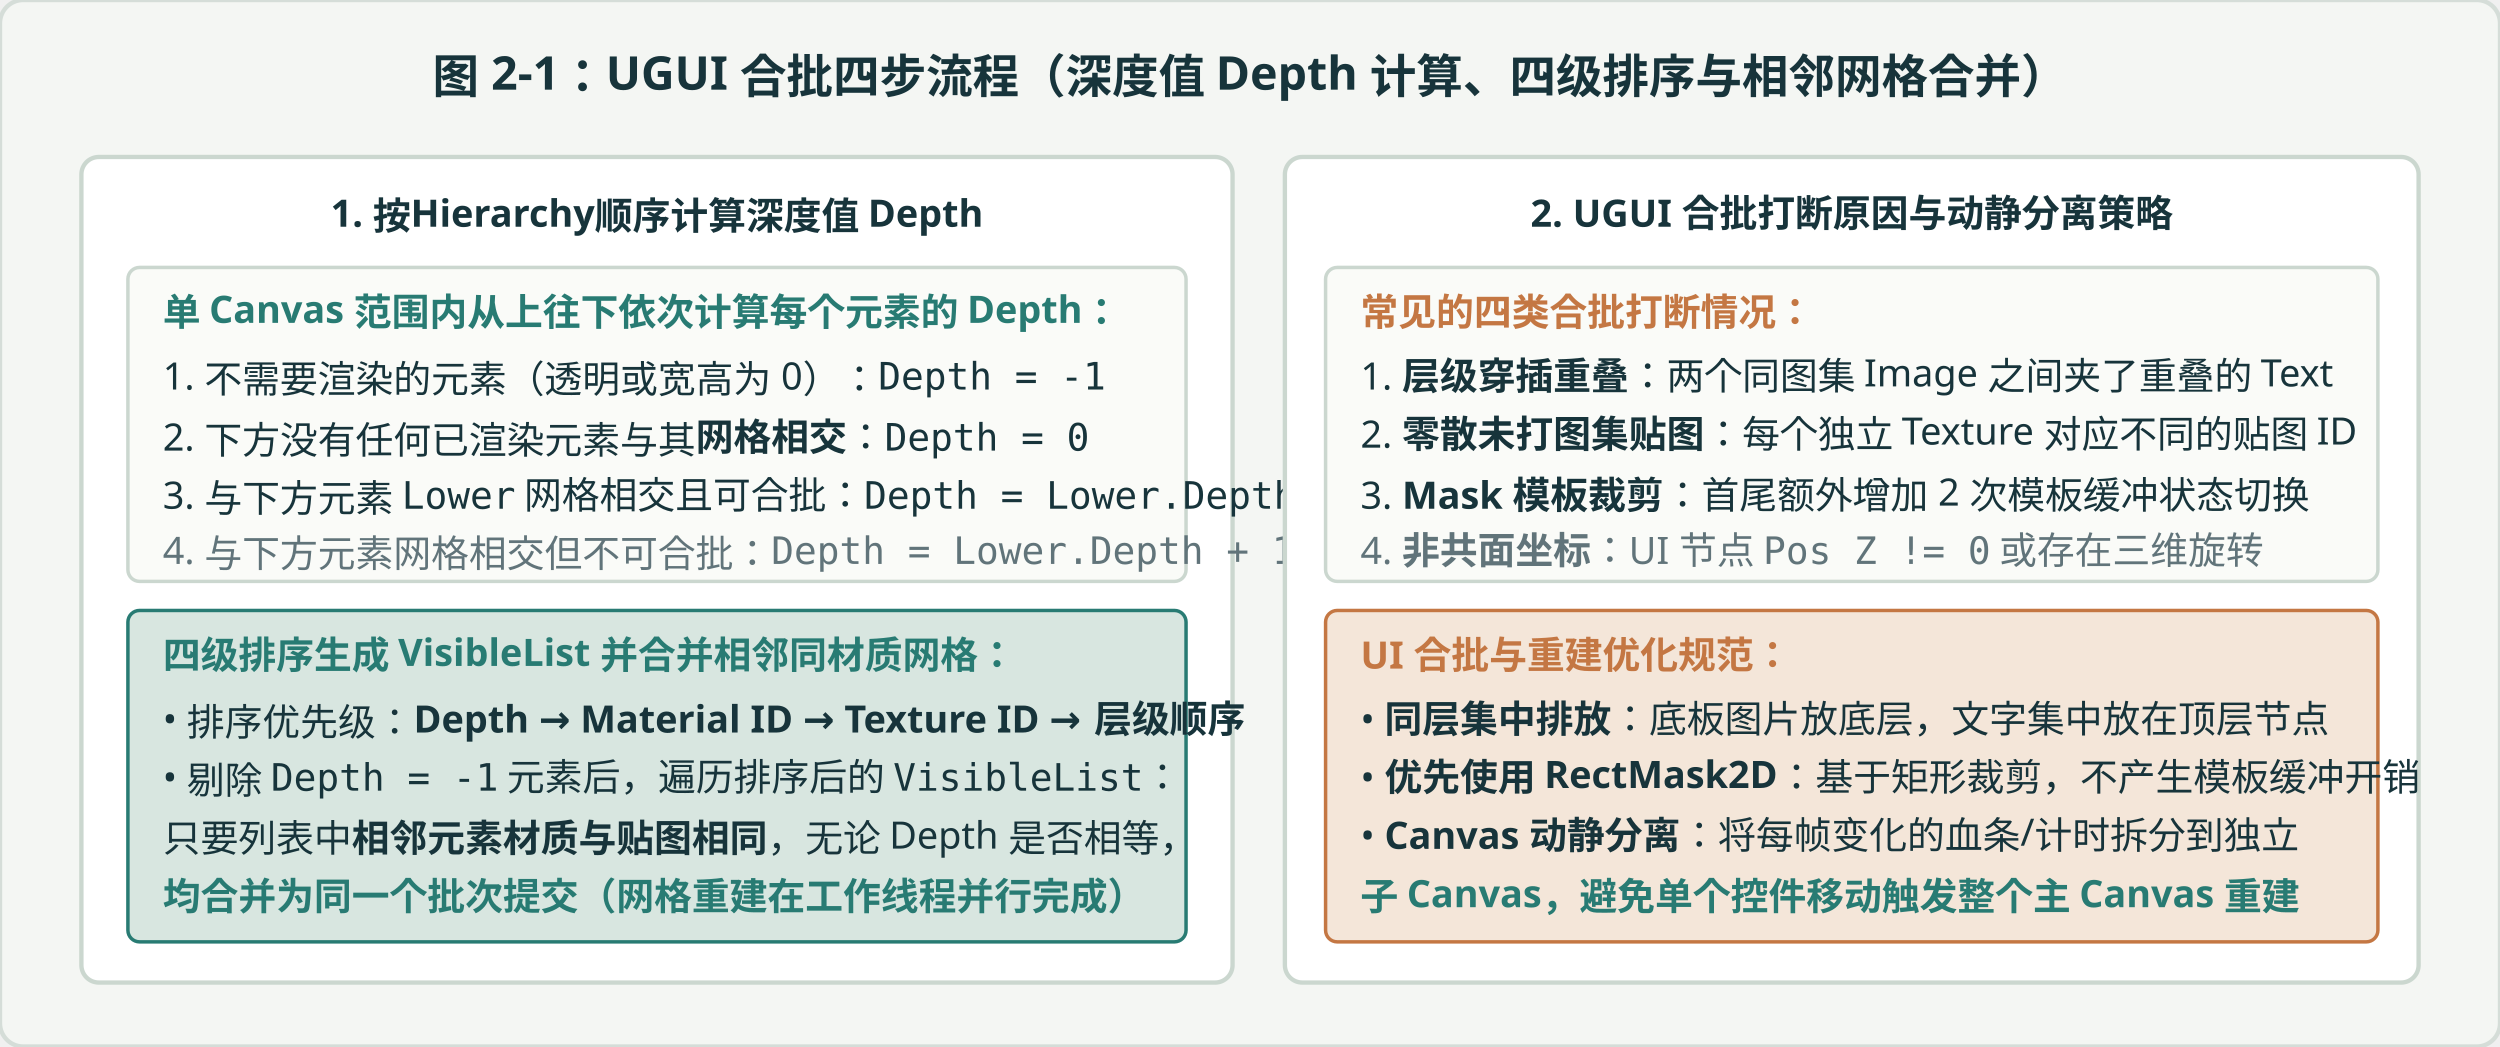
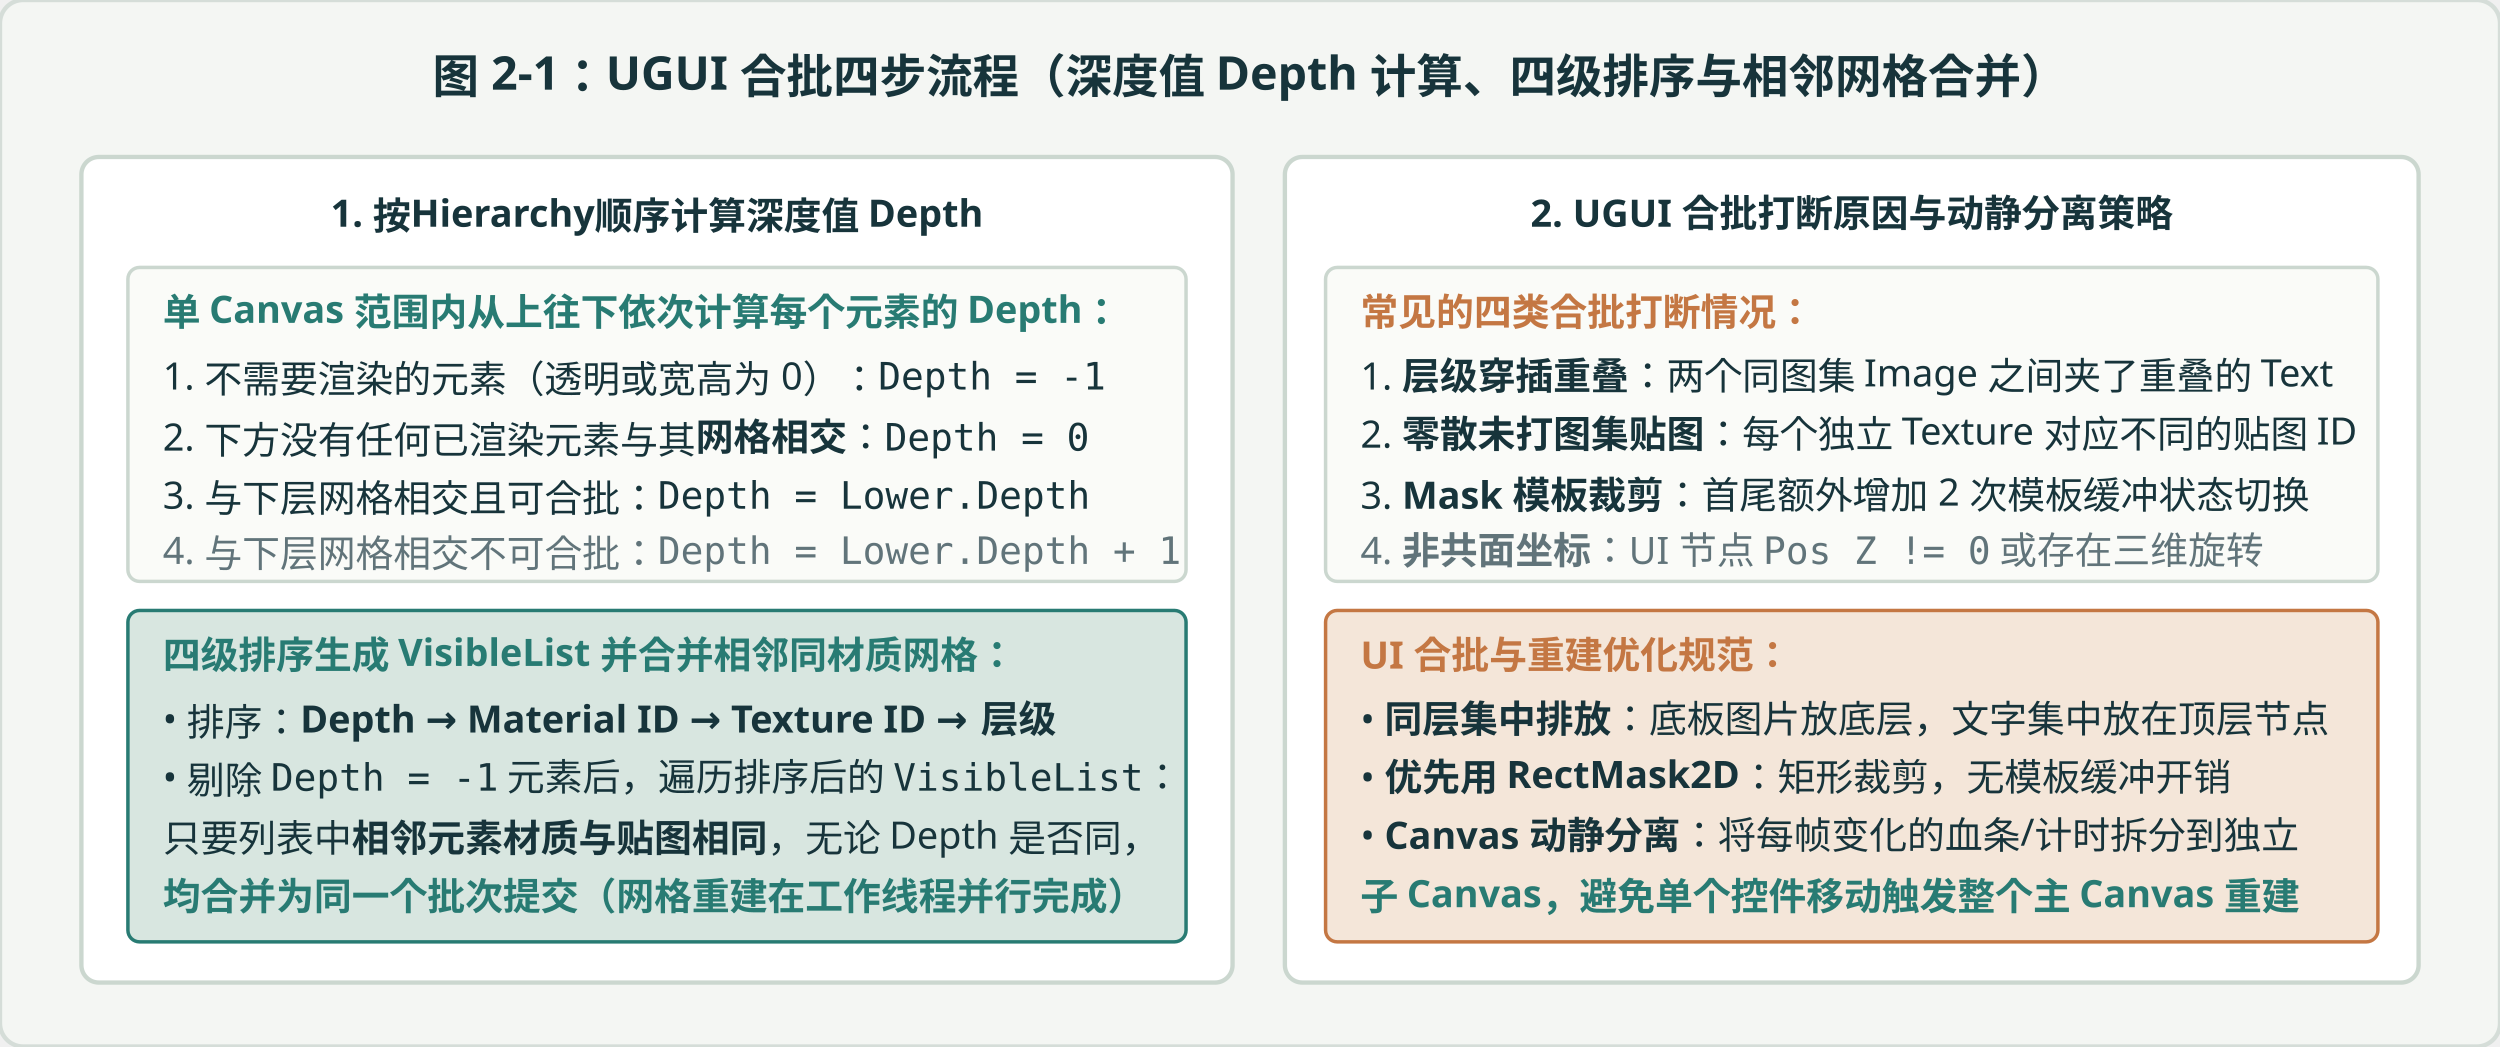
<svg xmlns="http://www.w3.org/2000/svg" viewBox="0 0 860 360" font-family="'Microsoft YaHei', 'Noto Sans SC', sans-serif">
  <rect width="860" height="360" rx="8" fill="#F4F6F3" stroke="#D5DDD8" stroke-width="1.5" />
  <text x="430" y="32" text-anchor="middle" font-size="16" font-weight="700" fill="#17343B">图 2-1：UGUI 合批四步流程（深度值 Depth 计算、四级排序与相邻网格合并）</text>
  <rect x="28" y="54" width="396" height="284" rx="6" fill="#FFFFFF" stroke="#CBD7CF" stroke-width="1.5" />
  <text x="226" y="78" text-anchor="middle" font-size="13" font-weight="700" fill="#17343B">1. 按Hierarchy顺序计算深度值 Depth</text>
  <g font-size="13">
    <rect x="44" y="92" width="364" height="108" rx="4" fill="#FAFBF8" stroke="#CBD7CF" stroke-width="1.2" />
    <text x="56" y="112" fill="#287B73" font-weight="700">单 Canvas 范围内从上往下依次计算每个元素的 Depth：</text>
    <text x="56" y="134" fill="#17343B">1. 不需要渲染的元素（透明或宽高为 0）：<tspan font-family="Consolas, monospace">Depth = -1</tspan>
    </text>
    <text x="56" y="155" fill="#17343B">2. 下方没有任何已渲染元素与其<tspan font-weight="700">网格相交</tspan>：<tspan font-family="Consolas, monospace">Depth = 0</tspan>
    </text>
-     <text x="56" y="175" fill="#17343B">3. 与下方元素 <tspan font-family="Consolas, monospace">Lower</tspan> 网格相交且可合批：<tspan font-family="Consolas, monospace">Depth = Lower.Depth</tspan>
+     <text x="56" y="175" fill="#17343B">3. 与下层网格相交且可合批：<tspan font-family="Consolas, monospace">Depth = Lower.Depth</tspan>
    </text>
-     <text x="56" y="194" fill="#61747A">4. 与下方元素网格相交但不可合批：<tspan font-family="Consolas, monospace">Depth = Lower.Depth + 1</tspan>
+     <text x="56" y="194" fill="#61747A">4. 与下层网格相交不可合批：<tspan font-family="Consolas, monospace">Depth = Lower.Depth + 1</tspan>
    </text>
    <rect x="44" y="210" width="364" height="114" rx="4" fill="#D8E6E0" stroke="#287B73" stroke-width="1.2" />
    <text x="56" y="230" fill="#287B73" font-weight="700">四级排序生成 VisibleList 并合并相邻同材质网格：</text>
-     <text x="56" y="252" fill="#17343B">• 排序优先级：<tspan font-weight="700">Depth → Material ID → Texture ID → 层级顺序</tspan>
+     <text x="56" y="252" fill="#17343B">• 排序：<tspan font-weight="700">Depth → Material ID → Texture ID → 层级</tspan>
    </text>
    <text x="56" y="272" fill="#17343B">• 剔除 <tspan font-family="Consolas, monospace">Depth = -1</tspan> 元素后，遍历排序后的 <tspan font-family="Consolas, monospace">VisibleList</tspan>：</text>
-     <text x="56" y="293" fill="#17343B">  只要列表中<tspan font-weight="700">相邻元素材质与贴图相同</tspan>，无论 Depth 是否相等，</text>
+     <text x="56" y="293" fill="#17343B">  只要列表中<tspan font-weight="700">相邻元素材质与贴图相同</tspan>，无论 Depth 是否同，</text>
    <text x="56" y="313" fill="#287B73" font-weight="700">  均合并为同一个批次提交（网格重建在工作线程并行完成）</text>
  </g>
  <rect x="442" y="54" width="390" height="284" rx="6" fill="#FFFFFF" stroke="#CBD7CF" stroke-width="1.5" />
  <text x="637" y="78" text-anchor="middle" font-size="13" font-weight="700" fill="#17343B">2. UGUI 合批打断原因与动静分离策略</text>
  <g font-size="13">
    <rect x="456" y="92" width="362" height="108" rx="4" fill="#FAFBF8" stroke="#CBD7CF" stroke-width="1.2" />
    <text x="468" y="112" fill="#C47743" font-weight="700">常见的四类合批打断情况：</text>
    <text x="468" y="134" fill="#17343B">1. <tspan font-weight="700">层级穿插重叠</tspan>：两个同图集 Image 之间夹了重叠的 Text</text>
    <text x="468" y="154" fill="#17343B">2. <tspan font-weight="700">零散未打图集贴图</tspan>：每个独立 Texture 对应不同的贴图 ID</text>
    <text x="468" y="175" fill="#17343B">3. <tspan font-weight="700">Mask 模板裁剪</tspan>：首尾额外增加 2 次模板缓冲状态切换</text>
    <text x="468" y="194" fill="#61747A">4. <tspan font-weight="700">非共面坐标</tspan>：UI 节点 <tspan font-family="Consolas, monospace">Pos Z != 0</tspan> 或存在三维旋转</text>
    <rect x="456" y="210" width="362" height="114" rx="4" fill="#F4E6D9" stroke="#C47743" stroke-width="1.2" />
    <text x="468" y="230" fill="#C47743" font-weight="700">UI 合批与重建优化规范：</text>
    <text x="468" y="252" fill="#17343B">• <tspan font-weight="700">同层集中排放</tspan>：底板图片放底层，文字集中放在顶层节点</text>
-     <text x="468" y="272" fill="#17343B">• <tspan font-weight="700">优先使用 RectMask2D</tspan>：基于矩形裁剪，不产生模板缓冲开销</text>
+     <text x="468" y="272" fill="#17343B">• <tspan font-weight="700">优先用 RectMask2D</tspan>：矩形裁剪，无模板缓冲开销</text>
    <text x="468" y="292" fill="#17343B">• <tspan font-weight="700">Canvas 动静分离</tspan>：将每帧变化的血条/计时拆分到独立</text>
    <text x="468" y="313" fill="#287B73" font-weight="700">  子 Canvas，避免单个控件移动触发整个主 Canvas 重建</text>
  </g>
</svg>
